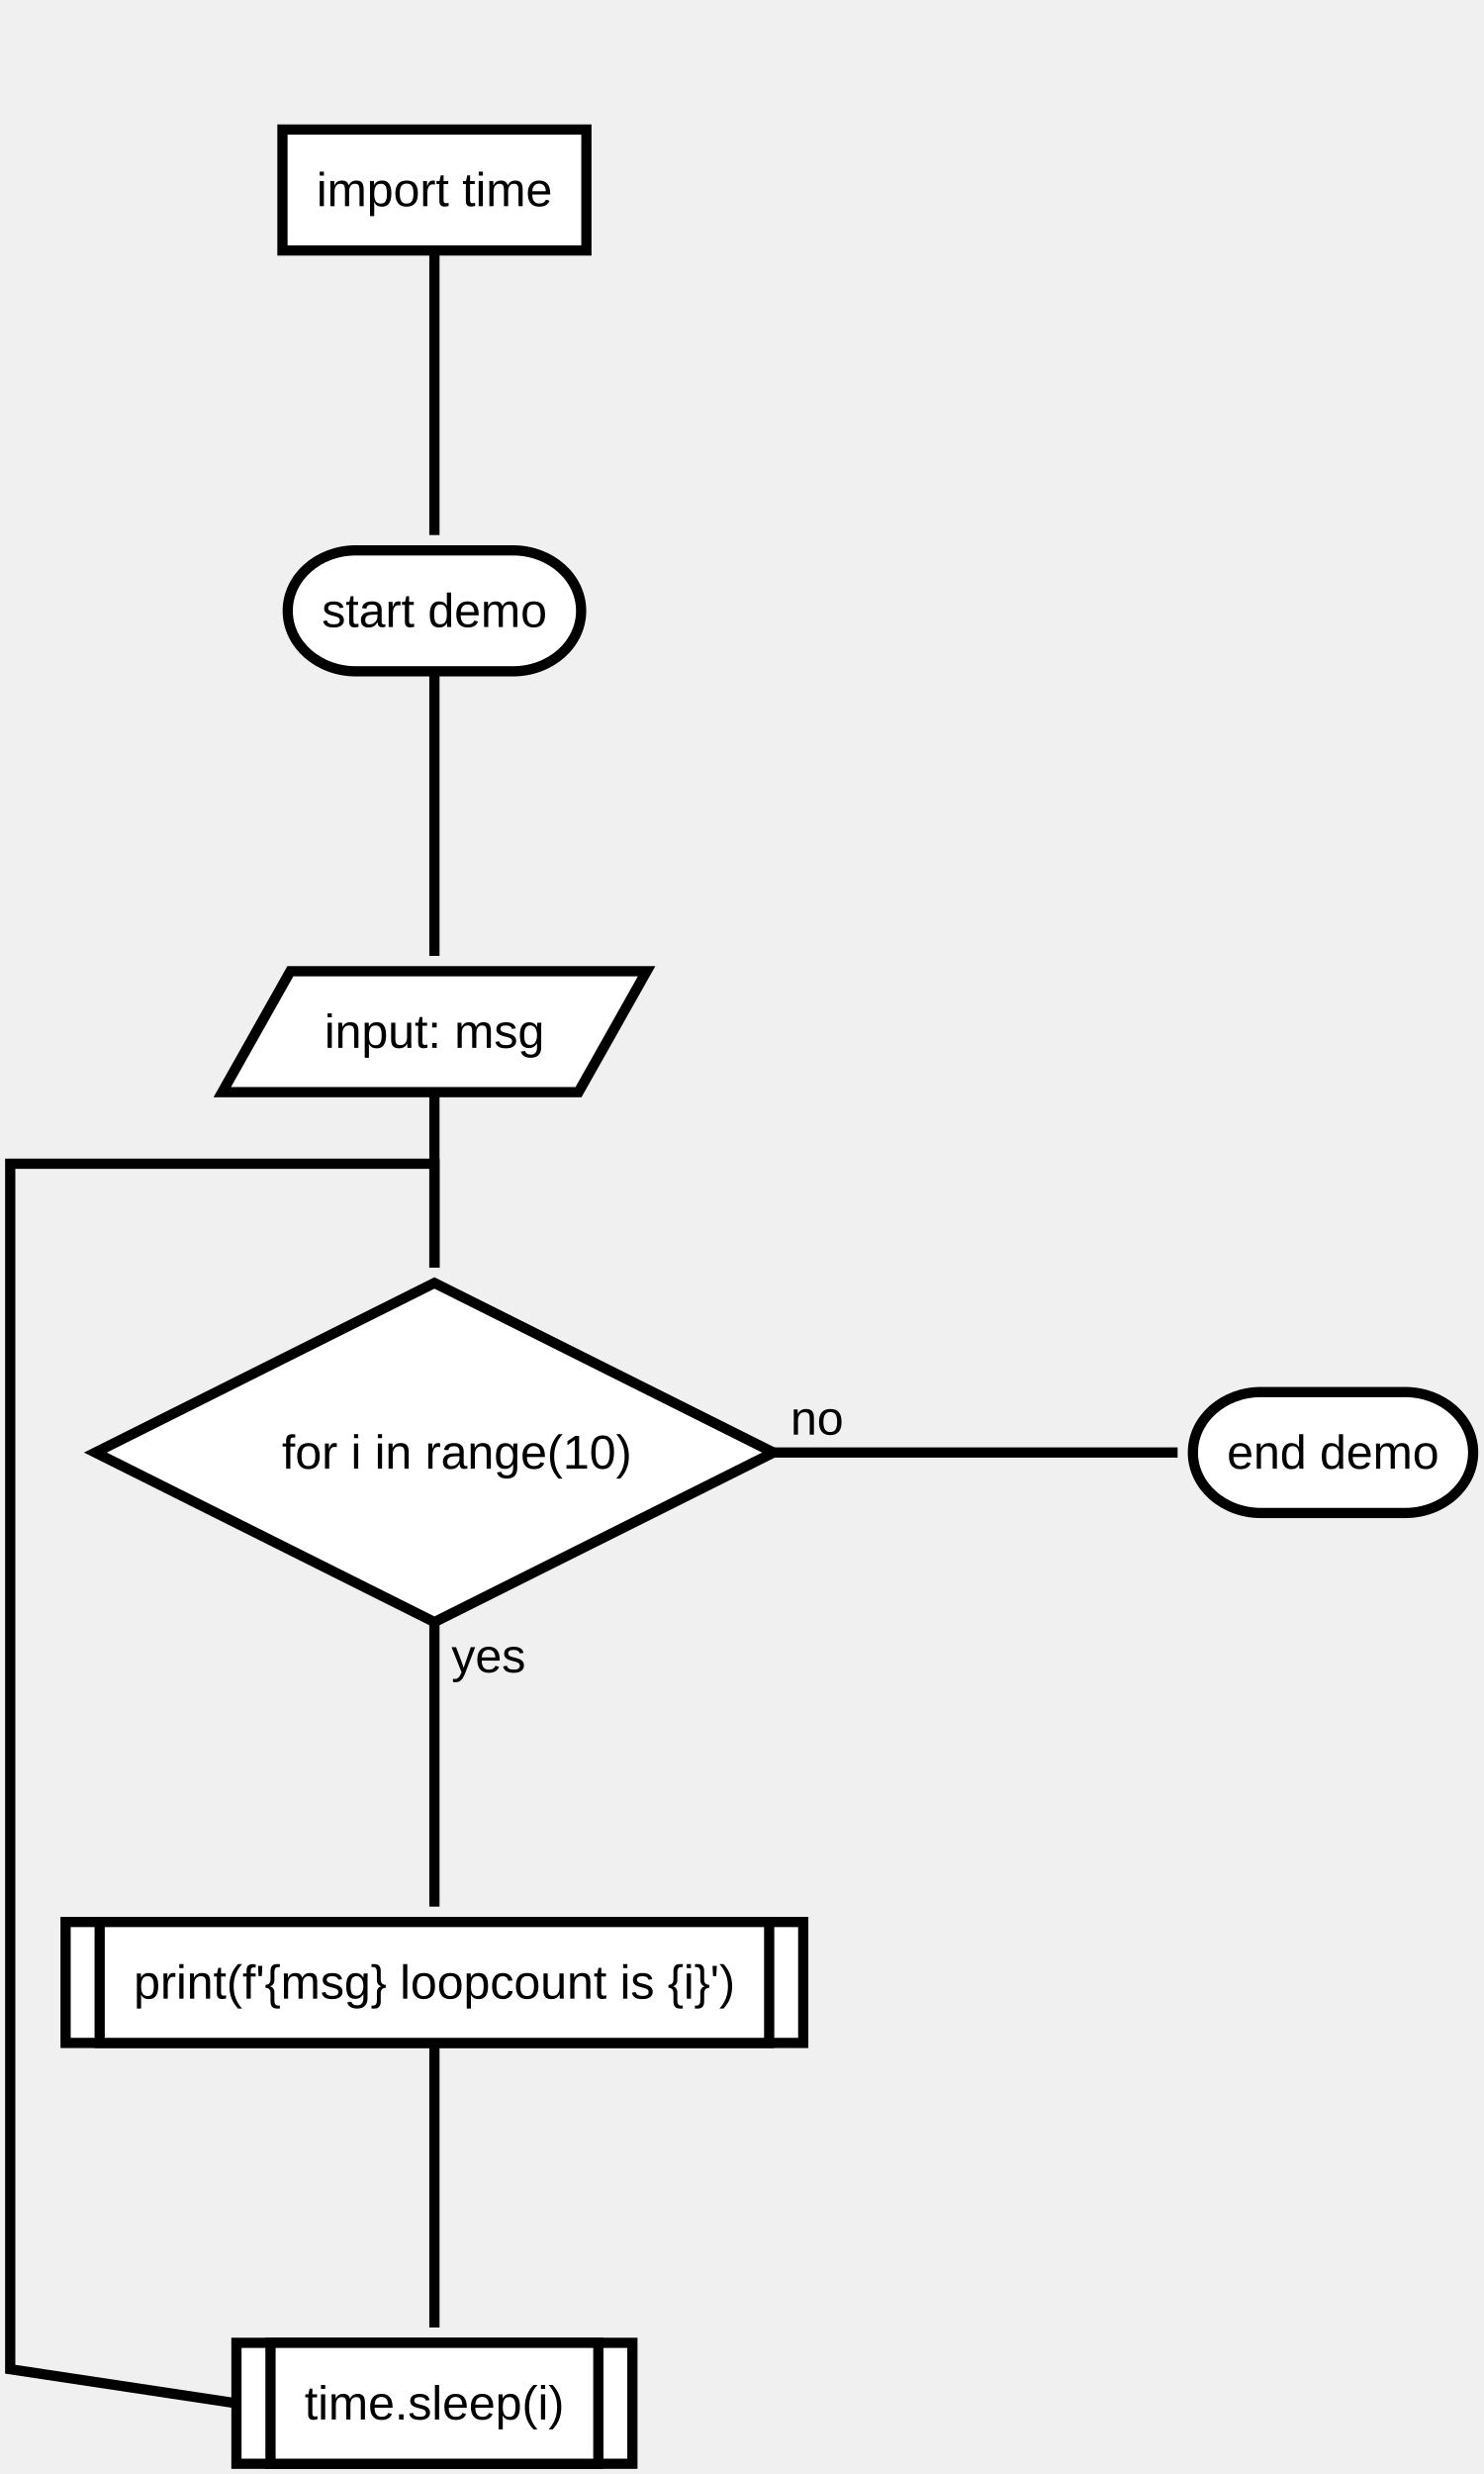
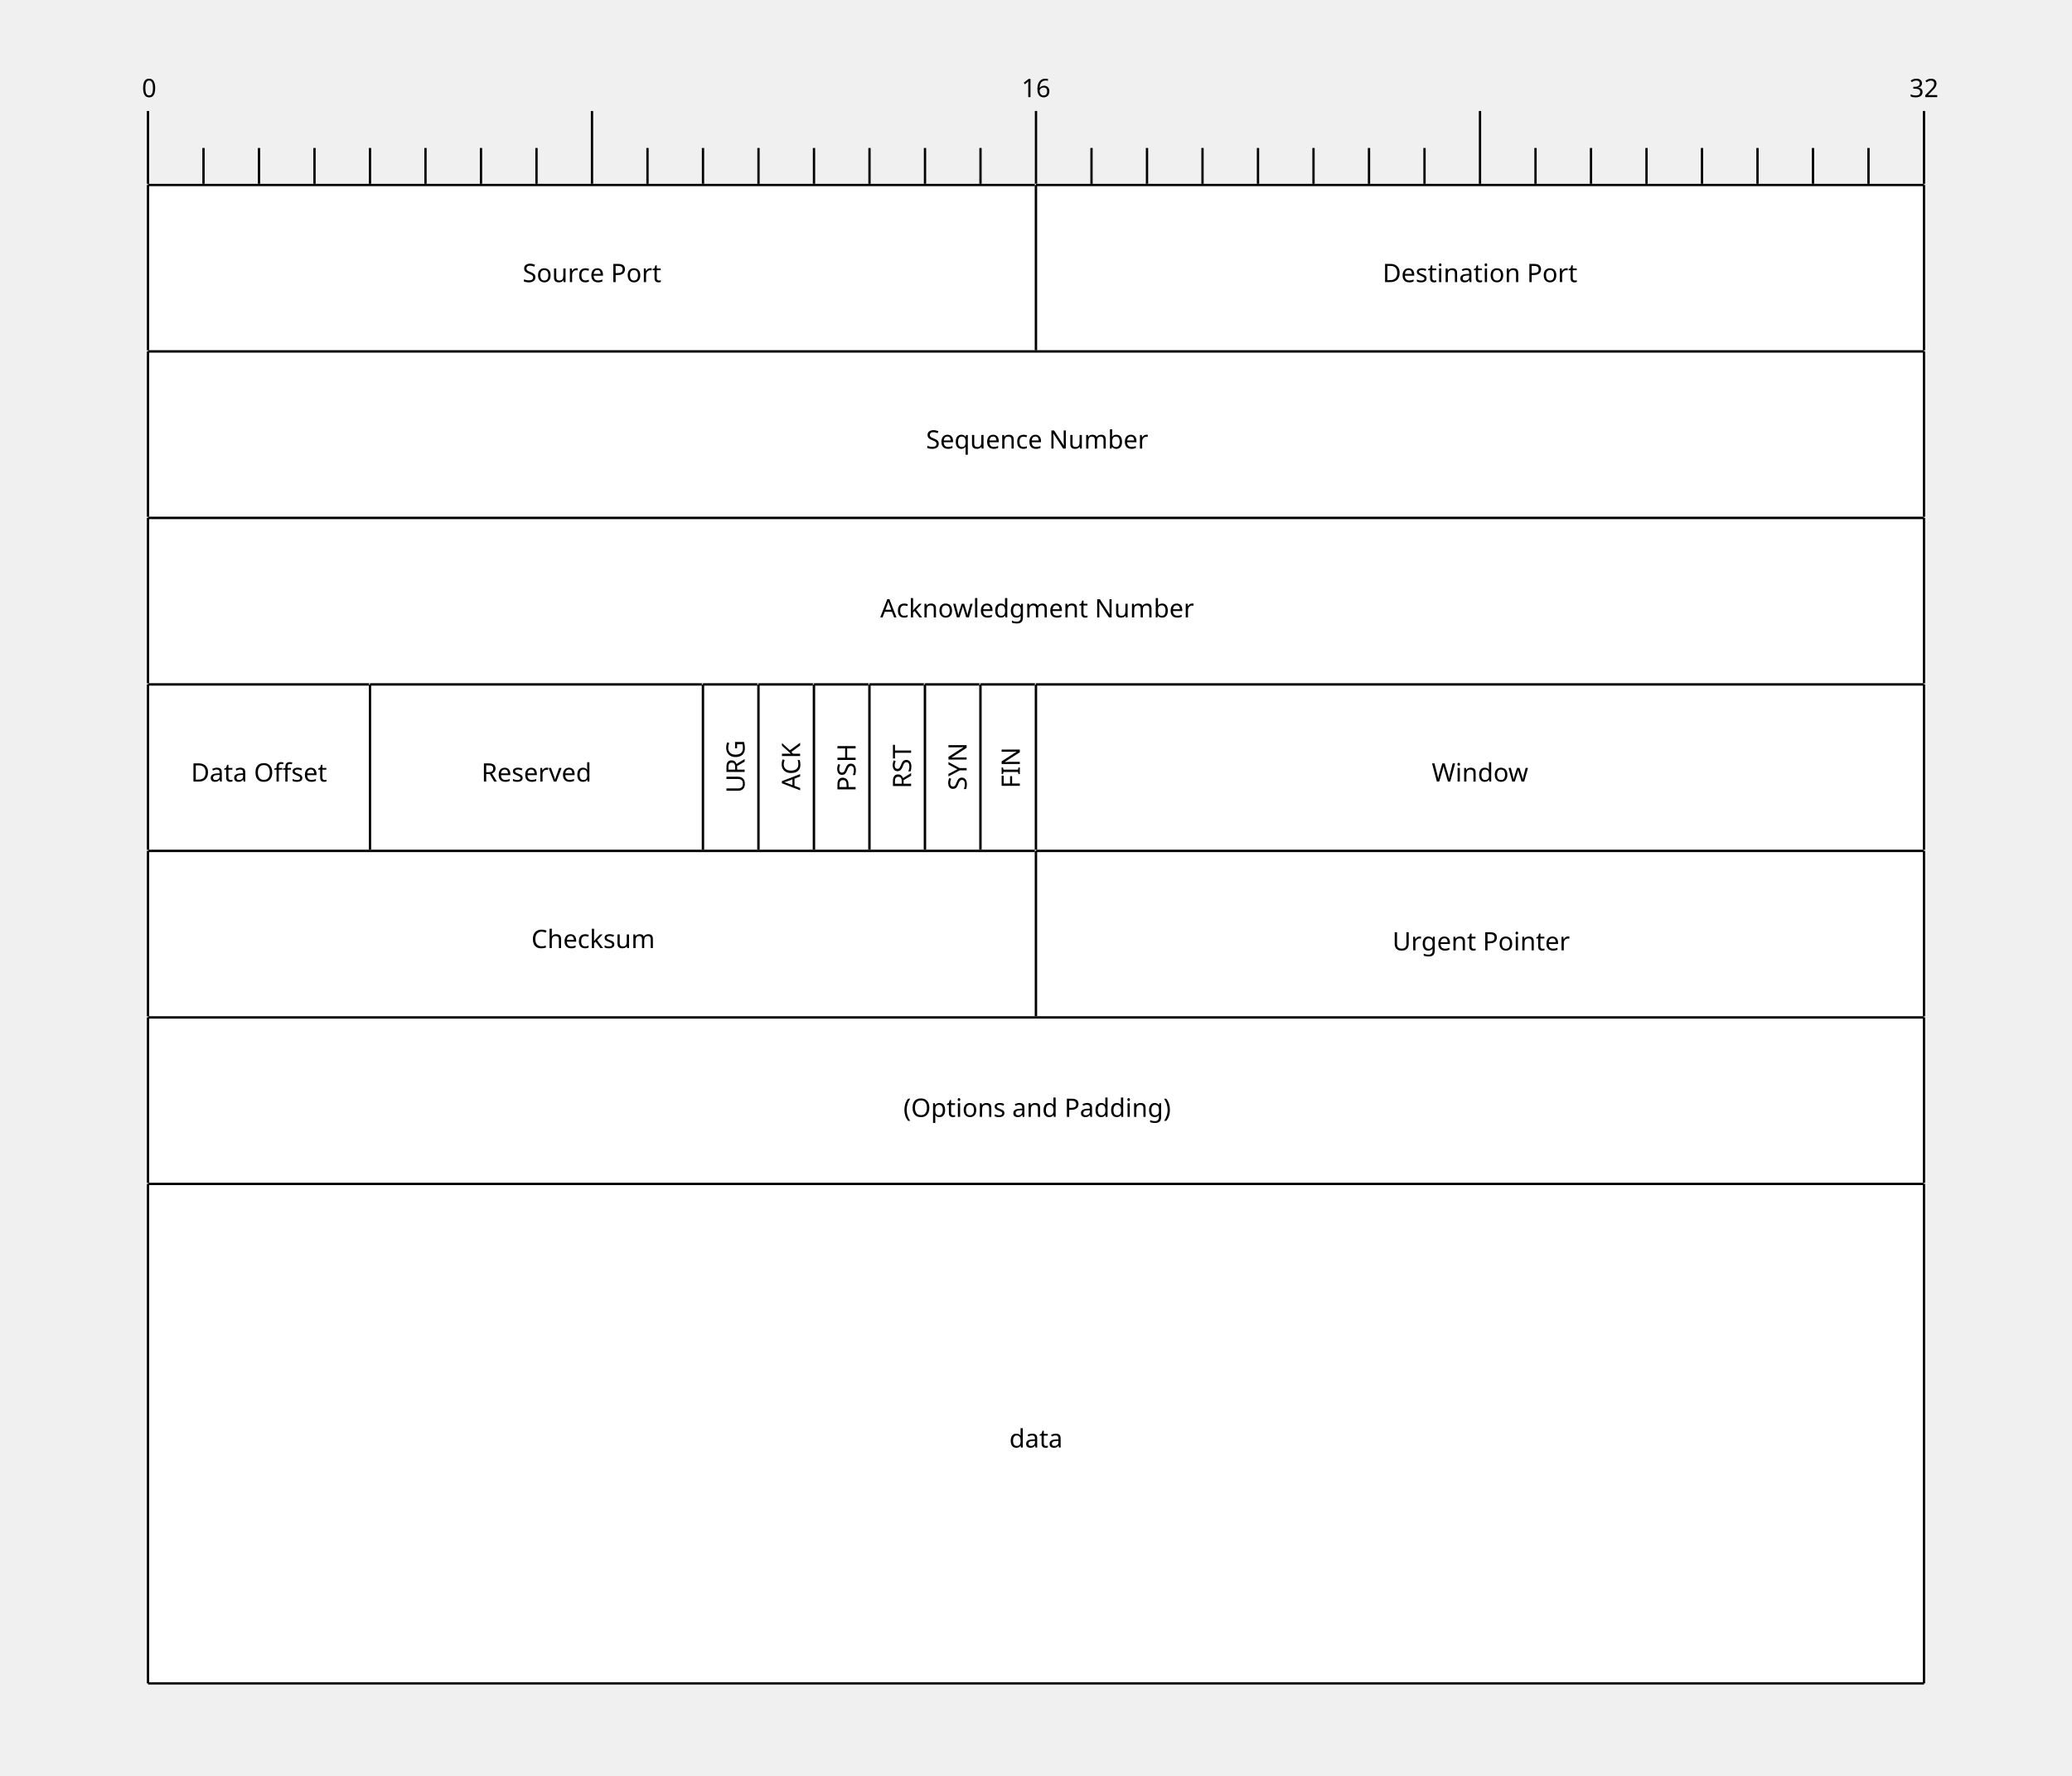
- <svg xmlns="http://www.w3.org/2000/svg" xmlns:xlink="http://www.w3.org/1999/xlink" height="726.137" version="1.1" width="435.5" style="overflow: hidden; position: relative; left: -0.828px; top: 0.844px;" viewBox="-13.258 0 435.5 726.137" preserveAspectRatio="xMidYMid meet">
-   <defs style="-webkit-tap-highlight-color: rgba(0, 0, 0, 0);">
-     <marker id="raphael-marker-endblock33-objcs3cl" markerHeight="3" markerWidth="3" orient="auto" refX="1.5" refY="1.5" style="-webkit-tap-highlight-color: rgba(0, 0, 0, 0);">
-       <use xlink:href="#raphael-marker-block" transform="rotate(180 1.5 1.5) scale(0.6,0.6)" stroke-width="1.667" fill="black" stroke="none" style="-webkit-tap-highlight-color: rgba(0, 0, 0, 0);" />
-     </marker>
-     <marker id="raphael-marker-endblock33-objk1053" markerHeight="3" markerWidth="3" orient="auto" refX="1.5" refY="1.5" style="-webkit-tap-highlight-color: rgba(0, 0, 0, 0);">
-       <use xlink:href="#raphael-marker-block" transform="rotate(180 1.5 1.5) scale(0.6,0.6)" stroke-width="1.667" fill="black" stroke="none" style="-webkit-tap-highlight-color: rgba(0, 0, 0, 0);" />
-     </marker>
-     <marker id="raphael-marker-endblock33-objcw79n" markerHeight="3" markerWidth="3" orient="auto" refX="1.5" refY="1.5" style="-webkit-tap-highlight-color: rgba(0, 0, 0, 0);">
-       <use xlink:href="#raphael-marker-block" transform="rotate(180 1.5 1.5) scale(0.6,0.6)" stroke-width="1.667" fill="black" stroke="none" style="-webkit-tap-highlight-color: rgba(0, 0, 0, 0);" />
-     </marker>
-     <marker id="raphael-marker-endblock33-objl5r1b" markerHeight="3" markerWidth="3" orient="auto" refX="1.5" refY="1.5" style="-webkit-tap-highlight-color: rgba(0, 0, 0, 0);">
-       <use xlink:href="#raphael-marker-block" transform="rotate(180 1.5 1.5) scale(0.6,0.6)" stroke-width="1.667" fill="black" stroke="none" style="-webkit-tap-highlight-color: rgba(0, 0, 0, 0);" />
-     </marker>
-     <marker id="raphael-marker-endblock33-obj35aar" markerHeight="3" markerWidth="3" orient="auto" refX="1.5" refY="1.5" style="-webkit-tap-highlight-color: rgba(0, 0, 0, 0);">
-       <use xlink:href="#raphael-marker-block" transform="rotate(180 1.5 1.5) scale(0.6,0.6)" stroke-width="1.667" fill="black" stroke="none" style="-webkit-tap-highlight-color: rgba(0, 0, 0, 0);" />
-     </marker>
-     <marker id="raphael-marker-endblock33-obja3ypc" markerHeight="3" markerWidth="3" orient="auto" refX="1.5" refY="1.5" style="-webkit-tap-highlight-color: rgba(0, 0, 0, 0);">
-       <use xlink:href="#raphael-marker-block" transform="rotate(180 1.5 1.5) scale(0.6,0.6)" stroke-width="1.667" fill="black" stroke="none" style="-webkit-tap-highlight-color: rgba(0, 0, 0, 0);" />
-     </marker>
-     <marker id="raphael-marker-endblock33-objyic3m" markerHeight="3" markerWidth="3" orient="auto" refX="1.5" refY="1.5" style="-webkit-tap-highlight-color: rgba(0, 0, 0, 0);">
-       <use xlink:href="#raphael-marker-block" transform="rotate(180 1.5 1.5) scale(0.6,0.6)" stroke-width="1.667" fill="black" stroke="none" style="-webkit-tap-highlight-color: rgba(0, 0, 0, 0);" />
-     </marker>
+ <svg xmlns="http://www.w3.org/2000/svg" viewBox="0 0 896 768">
+   <defs id="defs_block">
+     <filter height="1.504" id="filter_blur" width="1.157" x="-0.079" y="-0.252">
+       <feGaussianBlur id="feGaussianBlur3780" stdDeviation="4.2" />
+     </filter>
  </defs>
-   <rect x="0" y="0" width="89.234" height="35.5" rx="0" ry="0" fill="#ffffff" stroke="#000000" style="-webkit-tap-highlight-color: rgba(0, 0, 0, 0);" stroke-width="3" class="flowchart" id="op4799835296" transform="matrix(1,0,0,1,69.6641,38.0195)" />
-   <text x="10" y="17.75" text-anchor="start" font-family="&quot;Arial&quot;" font-size="14px" stroke="none" fill="#000000" style="-webkit-tap-highlight-color: rgba(0, 0, 0, 0); text-anchor: start; font-family: Arial; font-size: 14px;" id="op4799835296t" class="flowchartt" transform="matrix(1,0,0,1,69.6641,38.0195)" stroke-width="1">
-     <tspan dy="4.75" style="-webkit-tap-highlight-color: rgba(0, 0, 0, 0);">import time</tspan>
-   </text>
-   <rect x="0" y="0" width="86.141" height="35.5" rx="20" ry="20" fill="#ffffff" stroke="#000000" style="-webkit-tap-highlight-color: rgba(0, 0, 0, 0);" stroke-width="3" class="flowchart" id="st4799834816" transform="matrix(1,0,0,1,71.2109,161.5391)" />
-   <text x="10" y="17.75" text-anchor="start" font-family="&quot;Arial&quot;" font-size="14px" stroke="none" fill="#000000" style="-webkit-tap-highlight-color: rgba(0, 0, 0, 0); text-anchor: start; font-family: Arial; font-size: 14px;" id="st4799834816t" class="flowchartt" transform="matrix(1,0,0,1,71.2109,161.5391)" stroke-width="1">
-     <tspan dy="4.75" style="-webkit-tap-highlight-color: rgba(0, 0, 0, 0);">start demo</tspan>
-   </text>
-   <path fill="#ffffff" stroke="#000000" d="M10,17.75L0,35.5L104.594,35.5L124.594,0L20,0L10,17.75" stroke-width="3" id="io4799832320" class="flowchart" style="-webkit-tap-highlight-color: rgba(0, 0, 0, 0);" transform="matrix(1,0,0,1,51.9844,285.0586)" />
-   <text x="30" y="17.75" text-anchor="start" font-family="&quot;Arial&quot;" font-size="14px" stroke="none" fill="#000000" style="-webkit-tap-highlight-color: rgba(0, 0, 0, 0); text-anchor: start; font-family: Arial; font-size: 14px;" id="io4799832320t" class="flowchartt" transform="matrix(1,0,0,1,51.9844,285.0586)" stroke-width="1">
-     <tspan dy="4.75" style="-webkit-tap-highlight-color: rgba(0, 0, 0, 0);">input: msg</tspan>
-   </text>
-   <path fill="#ffffff" stroke="#000000" d="M49.77,24.885L0,49.77L99.539,99.539L199.078,49.77L99.539,0L0,49.77" stroke-width="3" id="cond4799834960" class="flowchart" style="-webkit-tap-highlight-color: rgba(0, 0, 0, 0);" transform="matrix(1,0,0,1,14.7422,376.5586)" />
-   <text x="54.77" y="49.77" text-anchor="start" font-family="&quot;Arial&quot;" font-size="14px" stroke="none" fill="#000000" style="-webkit-tap-highlight-color: rgba(0, 0, 0, 0); text-anchor: start; font-family: Arial; font-size: 14px;" id="cond4799834960t" class="flowchartt" transform="matrix(1,0,0,1,14.7422,376.5586)" stroke-width="1">
-     <tspan dy="4.746" style="-webkit-tap-highlight-color: rgba(0, 0, 0, 0);">for i in range(10)</tspan>
-   </text>
-   <rect x="0" y="0" width="216.562" height="35.5" rx="0" ry="0" fill="#ffffff" stroke="#000000" style="-webkit-tap-highlight-color: rgba(0, 0, 0, 0);" stroke-width="3" class="flowchart" id="sub4799832656" transform="matrix(1,0,0,1,6,564.1172)" />
-   <rect x="10" y="0" width="196.562" height="35.5" rx="0" ry="0" fill="#ffffff" stroke="#000000" style="-webkit-tap-highlight-color: rgba(0, 0, 0, 0);" stroke-width="3" id="sub4799832656i" transform="matrix(1,0,0,1,6,564.1172)" />
-   <text x="20" y="17.75" text-anchor="start" font-family="&quot;Arial&quot;" font-size="14px" stroke="none" fill="#000000" style="-webkit-tap-highlight-color: rgba(0, 0, 0, 0); text-anchor: start; font-family: Arial; font-size: 14px;" id="sub4799832656t" class="flowchartt" transform="matrix(1,0,0,1,6,564.1172)" stroke-width="1">
-     <tspan dy="4.75" style="-webkit-tap-highlight-color: rgba(0, 0, 0, 0);">print(f'{msg} loopcount is {i}')</tspan>
-   </text>
-   <rect x="0" y="0" width="116.25" height="35.5" rx="0" ry="0" fill="#ffffff" stroke="#000000" style="-webkit-tap-highlight-color: rgba(0, 0, 0, 0);" stroke-width="3" class="flowchart" id="sub4799778144" transform="matrix(1,0,0,1,56.1563,687.6367)" />
-   <rect x="10" y="0" width="96.25" height="35.5" rx="0" ry="0" fill="#ffffff" stroke="#000000" style="-webkit-tap-highlight-color: rgba(0, 0, 0, 0);" stroke-width="3" id="sub4799778144i" transform="matrix(1,0,0,1,56.1563,687.6367)" />
-   <text x="20" y="17.75" text-anchor="start" font-family="&quot;Arial&quot;" font-size="14px" stroke="none" fill="#000000" style="-webkit-tap-highlight-color: rgba(0, 0, 0, 0); text-anchor: start; font-family: Arial; font-size: 14px;" id="sub4799778144t" class="flowchartt" transform="matrix(1,0,0,1,56.1563,687.6367)" stroke-width="1">
-     <tspan dy="4.75" style="-webkit-tap-highlight-color: rgba(0, 0, 0, 0);">time.sleep(i)</tspan>
-   </text>
-   <rect x="0" y="0" width="82.281" height="35.5" rx="20" ry="20" fill="#ffffff" stroke="#000000" style="-webkit-tap-highlight-color: rgba(0, 0, 0, 0);" stroke-width="3" class="flowchart" id="e4799834144" transform="matrix(1,0,0,1,336.9609,408.5781)" />
-   <text x="10" y="17.75" text-anchor="start" font-family="&quot;Arial&quot;" font-size="14px" stroke="none" fill="#000000" style="-webkit-tap-highlight-color: rgba(0, 0, 0, 0); text-anchor: start; font-family: Arial; font-size: 14px;" id="e4799834144t" class="flowchartt" transform="matrix(1,0,0,1,336.9609,408.5781)" stroke-width="1">
-     <tspan dy="4.75" style="-webkit-tap-highlight-color: rgba(0, 0, 0, 0);">end demo</tspan>
-   </text>
-   <path fill="none" stroke="#000000" d="M114.281,73.52C114.281,73.52,114.281,139.079,114.281,157.038" stroke-width="3" marker-end="url(#raphael-marker-endblock33-objcs3cl)" style="-webkit-tap-highlight-color: rgba(0, 0, 0, 0);" />
-   <path fill="none" stroke="#000000" d="M114.281,197.039C114.281,197.039,114.281,262.599,114.281,280.557" stroke-width="3" marker-end="url(#raphael-marker-endblock33-objk1053)" style="-webkit-tap-highlight-color: rgba(0, 0, 0, 0);" />
-   <path fill="none" stroke="#000000" d="M114.281,320.559C114.281,320.559,114.281,358.759,114.281,372.059" stroke-width="3" marker-end="url(#raphael-marker-endblock33-objcw79n)" style="-webkit-tap-highlight-color: rgba(0, 0, 0, 0);" />
-   <path fill="none" stroke="#000000" d="M114.281,476.098C114.281,476.098,114.281,541.658,114.281,559.616" stroke-width="3" marker-end="url(#raphael-marker-endblock33-objl5r1b)" style="-webkit-tap-highlight-color: rgba(0, 0, 0, 0);" />
-   <text x="119.281" y="486.098" text-anchor="start" font-family="&quot;Arial&quot;" font-size="14px" stroke="none" fill="#000000" style="-webkit-tap-highlight-color: rgba(0, 0, 0, 0); text-anchor: start; font-family: Arial; font-size: 14px;" stroke-width="1">
-     <tspan dy="4.746" style="-webkit-tap-highlight-color: rgba(0, 0, 0, 0);">yes</tspan>
-   </text>
-   <path fill="none" stroke="#000000" d="M213.82,426.328C213.82,426.328,310.322,426.328,332.469,426.328" stroke-width="3" marker-end="url(#raphael-marker-endblock33-obj35aar)" style="-webkit-tap-highlight-color: rgba(0, 0, 0, 0);" />
-   <text x="218.82" y="416.328" text-anchor="start" font-family="&quot;Arial&quot;" font-size="14px" stroke="none" fill="#000000" style="-webkit-tap-highlight-color: rgba(0, 0, 0, 0); text-anchor: start; font-family: Arial; font-size: 14px;" stroke-width="1">
-     <tspan dy="4.75" style="-webkit-tap-highlight-color: rgba(0, 0, 0, 0);">no</tspan>
-   </text>
-   <path fill="none" stroke="#000000" d="M114.281,599.617C114.281,599.617,114.281,665.177,114.281,683.136" stroke-width="3" marker-end="url(#raphael-marker-endblock33-obja3ypc)" style="-webkit-tap-highlight-color: rgba(0, 0, 0, 0);" />
-   <path fill="none" stroke="#000000" d="M56.156,705.387C56.156,705.387,-10.258,695.387,-10.258,695.387C-10.258,695.387,-10.258,341.559,-10.258,341.559C-10.258,341.559,114.281,341.559,114.281,341.559C114.281,341.559,114.281,362.602,114.281,372.055" stroke-width="3" marker-end="url(#raphael-marker-endblock33-objyic3m)" style="-webkit-tap-highlight-color: rgba(0, 0, 0, 0);" />
+   <path d="M 64 48 L 64 80" fill="none" stroke="rgb(0,0,0)" />
+   <text fill="rgb(0,0,0)" font-family="sans-serif" font-size="11" font-style="normal" font-weight="normal" text-anchor="middle" textLength="7" x="64.5" y="42">0</text>
+   <path d="M 88 64 L 88 80" fill="none" stroke="rgb(0,0,0)" />
+   <path d="M 112 64 L 112 80" fill="none" stroke="rgb(0,0,0)" />
+   <path d="M 136 64 L 136 80" fill="none" stroke="rgb(0,0,0)" />
+   <path d="M 160 64 L 160 80" fill="none" stroke="rgb(0,0,0)" />
+   <path d="M 184 64 L 184 80" fill="none" stroke="rgb(0,0,0)" />
+   <path d="M 208 64 L 208 80" fill="none" stroke="rgb(0,0,0)" />
+   <path d="M 232 64 L 232 80" fill="none" stroke="rgb(0,0,0)" />
+   <path d="M 256 48 L 256 80" fill="none" stroke="rgb(0,0,0)" />
+   <path d="M 280 64 L 280 80" fill="none" stroke="rgb(0,0,0)" />
+   <path d="M 304 64 L 304 80" fill="none" stroke="rgb(0,0,0)" />
+   <path d="M 328 64 L 328 80" fill="none" stroke="rgb(0,0,0)" />
+   <path d="M 352 64 L 352 80" fill="none" stroke="rgb(0,0,0)" />
+   <path d="M 376 64 L 376 80" fill="none" stroke="rgb(0,0,0)" />
+   <path d="M 400 64 L 400 80" fill="none" stroke="rgb(0,0,0)" />
+   <path d="M 424 64 L 424 80" fill="none" stroke="rgb(0,0,0)" />
+   <path d="M 448 48 L 448 80" fill="none" stroke="rgb(0,0,0)" />
+   <text fill="rgb(0,0,0)" font-family="sans-serif" font-size="11" font-style="normal" font-weight="normal" text-anchor="middle" textLength="14" x="448.0" y="42">16</text>
+   <path d="M 472 64 L 472 80" fill="none" stroke="rgb(0,0,0)" />
+   <path d="M 496 64 L 496 80" fill="none" stroke="rgb(0,0,0)" />
+   <path d="M 520 64 L 520 80" fill="none" stroke="rgb(0,0,0)" />
+   <path d="M 544 64 L 544 80" fill="none" stroke="rgb(0,0,0)" />
+   <path d="M 568 64 L 568 80" fill="none" stroke="rgb(0,0,0)" />
+   <path d="M 592 64 L 592 80" fill="none" stroke="rgb(0,0,0)" />
+   <path d="M 616 64 L 616 80" fill="none" stroke="rgb(0,0,0)" />
+   <path d="M 640 48 L 640 80" fill="none" stroke="rgb(0,0,0)" />
+   <path d="M 664 64 L 664 80" fill="none" stroke="rgb(0,0,0)" />
+   <path d="M 688 64 L 688 80" fill="none" stroke="rgb(0,0,0)" />
+   <path d="M 712 64 L 712 80" fill="none" stroke="rgb(0,0,0)" />
+   <path d="M 736 64 L 736 80" fill="none" stroke="rgb(0,0,0)" />
+   <path d="M 760 64 L 760 80" fill="none" stroke="rgb(0,0,0)" />
+   <path d="M 784 64 L 784 80" fill="none" stroke="rgb(0,0,0)" />
+   <path d="M 808 64 L 808 80" fill="none" stroke="rgb(0,0,0)" />
+   <path d="M 832 48 L 832 80" fill="none" stroke="rgb(0,0,0)" />
+   <text fill="rgb(0,0,0)" font-family="sans-serif" font-size="11" font-style="normal" font-weight="normal" text-anchor="middle" textLength="14" x="832.0" y="42">32</text>
+   <rect fill="rgb(255,255,255)" height="72" stroke="rgb(255,255,255)" width="384" x="64" y="80" />
+   <path d="M 64 80 L 448 80" fill="none" stroke="rgb(0,0,0)" />
+   <path d="M 448 80 L 448 152" fill="none" stroke="rgb(0,0,0)" />
+   <path d="M 448 152 L 64 152" fill="none" stroke="rgb(0,0,0)" />
+   <path d="M 64 152 L 64 80" fill="none" stroke="rgb(0,0,0)" />
+   <text fill="rgb(0,0,0)" font-family="sans-serif" font-size="11" font-style="normal" font-weight="normal" text-anchor="middle" textLength="60" x="256.0" y="122">Source Port</text>
+   <rect fill="rgb(255,255,255)" height="72" stroke="rgb(255,255,255)" width="384" x="448" y="80" />
+   <path d="M 448 80 L 832 80" fill="none" stroke="rgb(0,0,0)" />
+   <path d="M 832 80 L 832 152" fill="none" stroke="rgb(0,0,0)" />
+   <path d="M 832 152 L 448 152" fill="none" stroke="rgb(0,0,0)" />
+   <path d="M 448 152 L 448 80" fill="none" stroke="rgb(0,0,0)" />
+   <text fill="rgb(0,0,0)" font-family="sans-serif" font-size="11" font-style="normal" font-weight="normal" text-anchor="middle" textLength="80" x="640.0" y="122">Destination Port</text>
+   <rect fill="rgb(255,255,255)" height="72" stroke="rgb(255,255,255)" width="768" x="64" y="152" />
+   <path d="M 64 152 L 832 152" fill="none" stroke="rgb(0,0,0)" />
+   <path d="M 832 152 L 832 224" fill="none" stroke="rgb(0,0,0)" />
+   <path d="M 832 224 L 64 224" fill="none" stroke="rgb(0,0,0)" />
+   <path d="M 64 224 L 64 152" fill="none" stroke="rgb(0,0,0)" />
+   <text fill="rgb(0,0,0)" font-family="sans-serif" font-size="11" font-style="normal" font-weight="normal" text-anchor="middle" textLength="93" x="448.5" y="194">Sequence Number</text>
+   <rect fill="rgb(255,255,255)" height="72" stroke="rgb(255,255,255)" width="768" x="64" y="224" />
+   <path d="M 64 224 L 832 224" fill="none" stroke="rgb(0,0,0)" />
+   <path d="M 832 224 L 832 296" fill="none" stroke="rgb(0,0,0)" />
+   <path d="M 832 296 L 64 296" fill="none" stroke="rgb(0,0,0)" />
+   <path d="M 64 296 L 64 224" fill="none" stroke="rgb(0,0,0)" />
+   <text fill="rgb(0,0,0)" font-family="sans-serif" font-size="11" font-style="normal" font-weight="normal" text-anchor="middle" textLength="131" x="448.5" y="267">Acknowledgment Number</text>
+   <rect fill="rgb(255,255,255)" height="72" stroke="rgb(255,255,255)" width="96" x="64" y="296" />
+   <path d="M 64 296 L 160 296" fill="none" stroke="rgb(0,0,0)" />
+   <path d="M 160 296 L 160 368" fill="none" stroke="rgb(0,0,0)" />
+   <path d="M 160 368 L 64 368" fill="none" stroke="rgb(0,0,0)" />
+   <path d="M 64 368 L 64 296" fill="none" stroke="rgb(0,0,0)" />
+   <text fill="rgb(0,0,0)" font-family="sans-serif" font-size="11" font-style="normal" font-weight="normal" text-anchor="middle" textLength="60" x="112.0" y="338">Data Offset</text>
+   <rect fill="rgb(255,255,255)" height="72" stroke="rgb(255,255,255)" width="144" x="160" y="296" />
+   <path d="M 160 296 L 304 296" fill="none" stroke="rgb(0,0,0)" />
+   <path d="M 304 296 L 304 368" fill="none" stroke="rgb(0,0,0)" />
+   <path d="M 304 368 L 160 368" fill="none" stroke="rgb(0,0,0)" />
+   <path d="M 160 368 L 160 296" fill="none" stroke="rgb(0,0,0)" />
+   <text fill="rgb(0,0,0)" font-family="sans-serif" font-size="11" font-style="normal" font-weight="normal" text-anchor="middle" textLength="46" x="232.0" y="338">Reserved</text>
+   <rect fill="rgb(255,255,255)" height="72" stroke="rgb(255,255,255)" width="24" x="304" y="296" />
+   <path d="M 304 296 L 328 296" fill="none" stroke="rgb(0,0,0)" />
+   <path d="M 328 296 L 328 368" fill="none" stroke="rgb(0,0,0)" />
+   <path d="M 328 368 L 304 368" fill="none" stroke="rgb(0,0,0)" />
+   <path d="M 304 368 L 304 296" fill="none" stroke="rgb(0,0,0)" />
+   <g transform="rotate(270,304,368)">
+     <text fill="rgb(0,0,0)" font-family="sans-serif" font-size="11" font-style="normal" font-weight="normal" text-anchor="middle" textLength="23" x="340.5" y="386">URG</text>
+   </g>
+   <rect fill="rgb(255,255,255)" height="72" stroke="rgb(255,255,255)" width="24" x="328" y="296" />
+   <path d="M 328 296 L 352 296" fill="none" stroke="rgb(0,0,0)" />
+   <path d="M 352 296 L 352 368" fill="none" stroke="rgb(0,0,0)" />
+   <path d="M 352 368 L 328 368" fill="none" stroke="rgb(0,0,0)" />
+   <path d="M 328 368 L 328 296" fill="none" stroke="rgb(0,0,0)" />
+   <g transform="rotate(270,328,368)">
+     <text fill="rgb(0,0,0)" font-family="sans-serif" font-size="11" font-style="normal" font-weight="normal" text-anchor="middle" textLength="23" x="364.5" y="386">ACK</text>
+   </g>
+   <rect fill="rgb(255,255,255)" height="72" stroke="rgb(255,255,255)" width="24" x="352" y="296" />
+   <path d="M 352 296 L 376 296" fill="none" stroke="rgb(0,0,0)" />
+   <path d="M 376 296 L 376 368" fill="none" stroke="rgb(0,0,0)" />
+   <path d="M 376 368 L 352 368" fill="none" stroke="rgb(0,0,0)" />
+   <path d="M 352 368 L 352 296" fill="none" stroke="rgb(0,0,0)" />
+   <g transform="rotate(270,352,368)">
+     <text fill="rgb(0,0,0)" font-family="sans-serif" font-size="11" font-style="normal" font-weight="normal" text-anchor="middle" textLength="22" x="388.0" y="386">PSH</text>
+   </g>
+   <rect fill="rgb(255,255,255)" height="72" stroke="rgb(255,255,255)" width="24" x="376" y="296" />
+   <path d="M 376 296 L 400 296" fill="none" stroke="rgb(0,0,0)" />
+   <path d="M 400 296 L 400 368" fill="none" stroke="rgb(0,0,0)" />
+   <path d="M 400 368 L 376 368" fill="none" stroke="rgb(0,0,0)" />
+   <path d="M 376 368 L 376 296" fill="none" stroke="rgb(0,0,0)" />
+   <g transform="rotate(270,376,368)">
+     <text fill="rgb(0,0,0)" font-family="sans-serif" font-size="11" font-style="normal" font-weight="normal" text-anchor="middle" textLength="21" x="412.5" y="386">RST</text>
+   </g>
+   <rect fill="rgb(255,255,255)" height="72" stroke="rgb(255,255,255)" width="24" x="400" y="296" />
+   <path d="M 400 296 L 424 296" fill="none" stroke="rgb(0,0,0)" />
+   <path d="M 424 296 L 424 368" fill="none" stroke="rgb(0,0,0)" />
+   <path d="M 424 368 L 400 368" fill="none" stroke="rgb(0,0,0)" />
+   <path d="M 400 368 L 400 296" fill="none" stroke="rgb(0,0,0)" />
+   <g transform="rotate(270,400,368)">
+     <text fill="rgb(0,0,0)" font-family="sans-serif" font-size="11" font-style="normal" font-weight="normal" text-anchor="middle" textLength="23" x="436.5" y="386">SYN</text>
+   </g>
+   <rect fill="rgb(255,255,255)" height="72" stroke="rgb(255,255,255)" width="24" x="424" y="296" />
+   <path d="M 424 296 L 448 296" fill="none" stroke="rgb(0,0,0)" />
+   <path d="M 448 296 L 448 368" fill="none" stroke="rgb(0,0,0)" />
+   <path d="M 448 368 L 424 368" fill="none" stroke="rgb(0,0,0)" />
+   <path d="M 424 368 L 424 296" fill="none" stroke="rgb(0,0,0)" />
+   <g transform="rotate(270,424,368)">
+     <text fill="rgb(0,0,0)" font-family="sans-serif" font-size="11" font-style="normal" font-weight="normal" text-anchor="middle" textLength="16" x="460.0" y="385">FIN</text>
+   </g>
+   <rect fill="rgb(255,255,255)" height="72" stroke="rgb(255,255,255)" width="384" x="448" y="296" />
+   <path d="M 448 296 L 832 296" fill="none" stroke="rgb(0,0,0)" />
+   <path d="M 832 296 L 832 368" fill="none" stroke="rgb(0,0,0)" />
+   <path d="M 832 368 L 448 368" fill="none" stroke="rgb(0,0,0)" />
+   <path d="M 448 368 L 448 296" fill="none" stroke="rgb(0,0,0)" />
+   <text fill="rgb(0,0,0)" font-family="sans-serif" font-size="11" font-style="normal" font-weight="normal" text-anchor="middle" textLength="40" x="640.0" y="338">Window</text>
+   <rect fill="rgb(255,255,255)" height="72" stroke="rgb(255,255,255)" width="384" x="64" y="368" />
+   <path d="M 64 368 L 448 368" fill="none" stroke="rgb(0,0,0)" />
+   <path d="M 448 368 L 448 440" fill="none" stroke="rgb(0,0,0)" />
+   <path d="M 448 440 L 64 440" fill="none" stroke="rgb(0,0,0)" />
+   <path d="M 64 440 L 64 368" fill="none" stroke="rgb(0,0,0)" />
+   <text fill="rgb(0,0,0)" font-family="sans-serif" font-size="11" font-style="normal" font-weight="normal" text-anchor="middle" textLength="53" x="256.5" y="410">Checksum</text>
+   <rect fill="rgb(255,255,255)" height="72" stroke="rgb(255,255,255)" width="384" x="448" y="368" />
+   <path d="M 448 368 L 832 368" fill="none" stroke="rgb(0,0,0)" />
+   <path d="M 832 368 L 832 440" fill="none" stroke="rgb(0,0,0)" />
+   <path d="M 832 440 L 448 440" fill="none" stroke="rgb(0,0,0)" />
+   <path d="M 448 440 L 448 368" fill="none" stroke="rgb(0,0,0)" />
+   <text fill="rgb(0,0,0)" font-family="sans-serif" font-size="11" font-style="normal" font-weight="normal" text-anchor="middle" textLength="73" x="640.5" y="411">Urgent Pointer</text>
+   <rect fill="rgb(255,255,255)" height="72" stroke="rgb(255,255,255)" width="768" x="64" y="440" />
+   <path d="M 64 440 L 832 440" fill="none" stroke="rgb(0,0,0)" />
+   <path d="M 832 440 L 832 512" fill="none" stroke="rgb(0,0,0)" />
+   <path d="M 832 512 L 64 512" fill="none" stroke="rgb(0,0,0)" />
+   <path d="M 64 512 L 64 440" fill="none" stroke="rgb(0,0,0)" />
+   <text fill="rgb(0,0,0)" font-family="sans-serif" font-size="11" font-style="normal" font-weight="normal" text-anchor="middle" textLength="115" x="448.5" y="483">(Options and Padding)</text>
+   <rect fill="rgb(255,255,255)" height="216" stroke="rgb(255,255,255)" width="768" x="64" y="512" />
+   <path d="M 64 512 L 832 512" fill="none" stroke="rgb(0,0,0)" />
+   <path d="M 832 512 L 832 728" fill="none" stroke="rgb(0,0,0)" />
+   <path d="M 832 728 L 64 728" fill="none" stroke="rgb(0,0,0)" />
+   <path d="M 64 728 L 64 512" fill="none" stroke="rgb(0,0,0)" />
+   <text fill="rgb(0,0,0)" font-family="sans-serif" font-size="11" font-style="normal" font-weight="normal" text-anchor="middle" textLength="22" x="448.0" y="626">data</text>
</svg>
